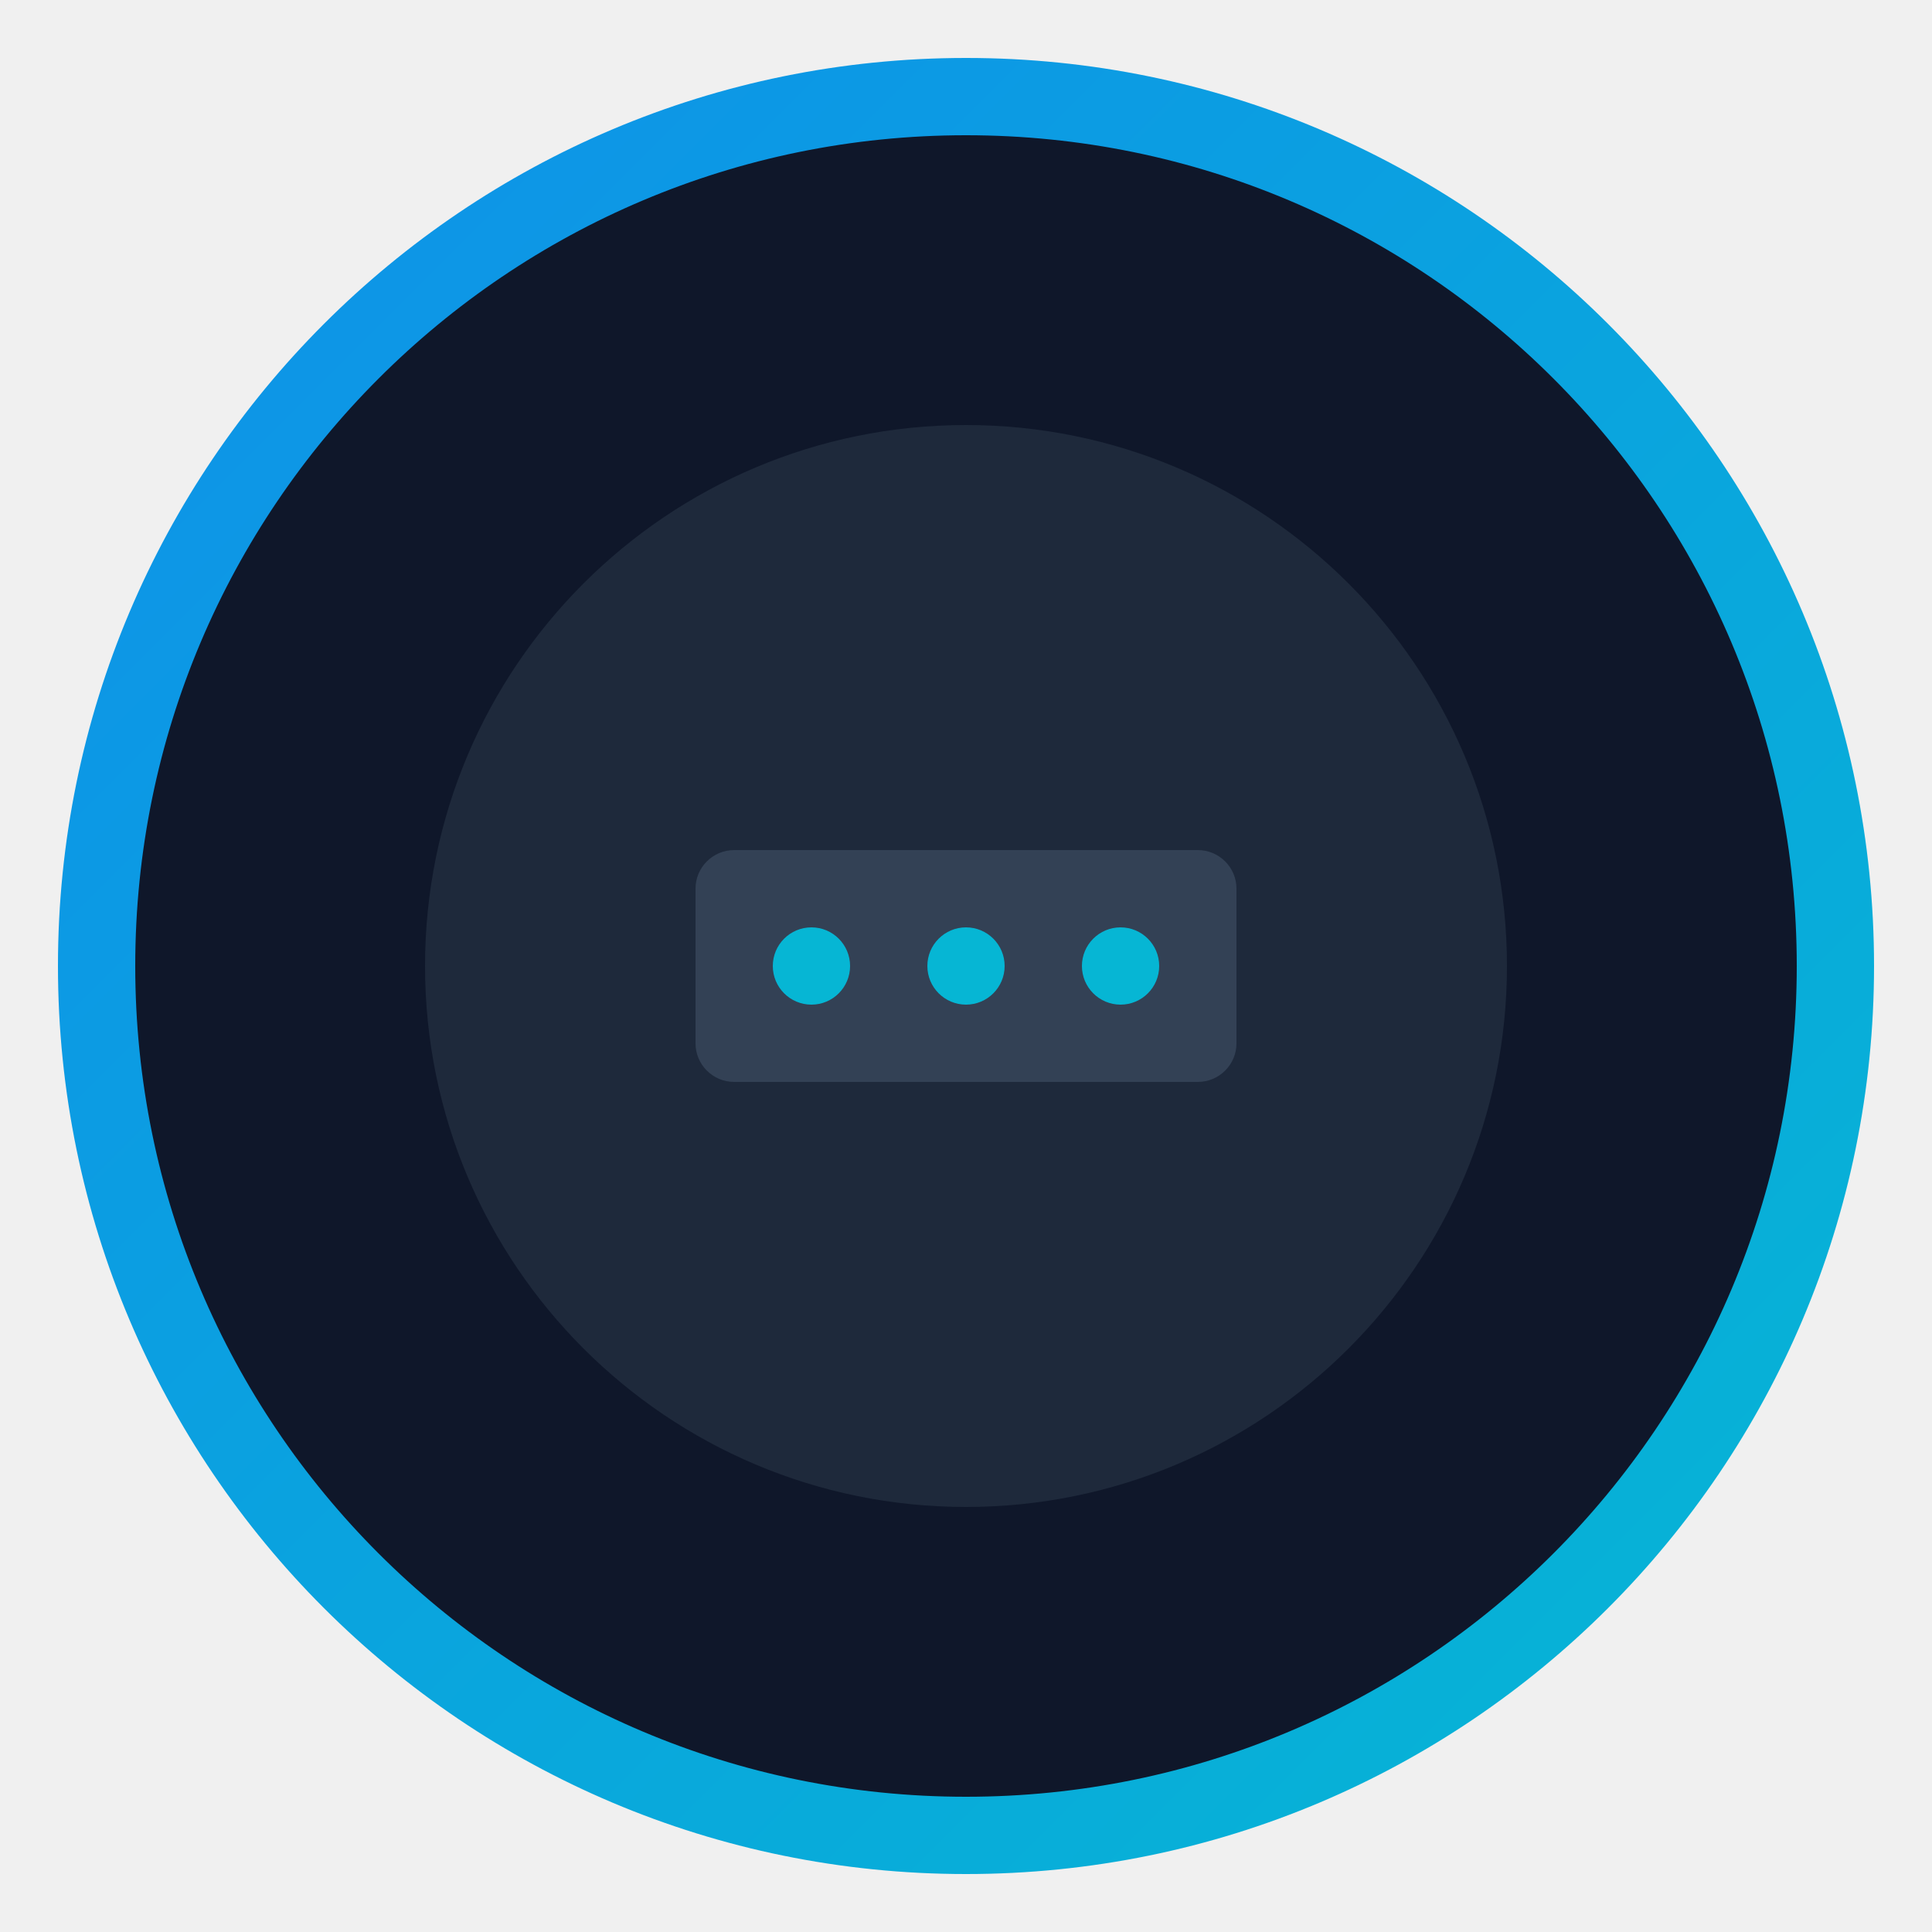
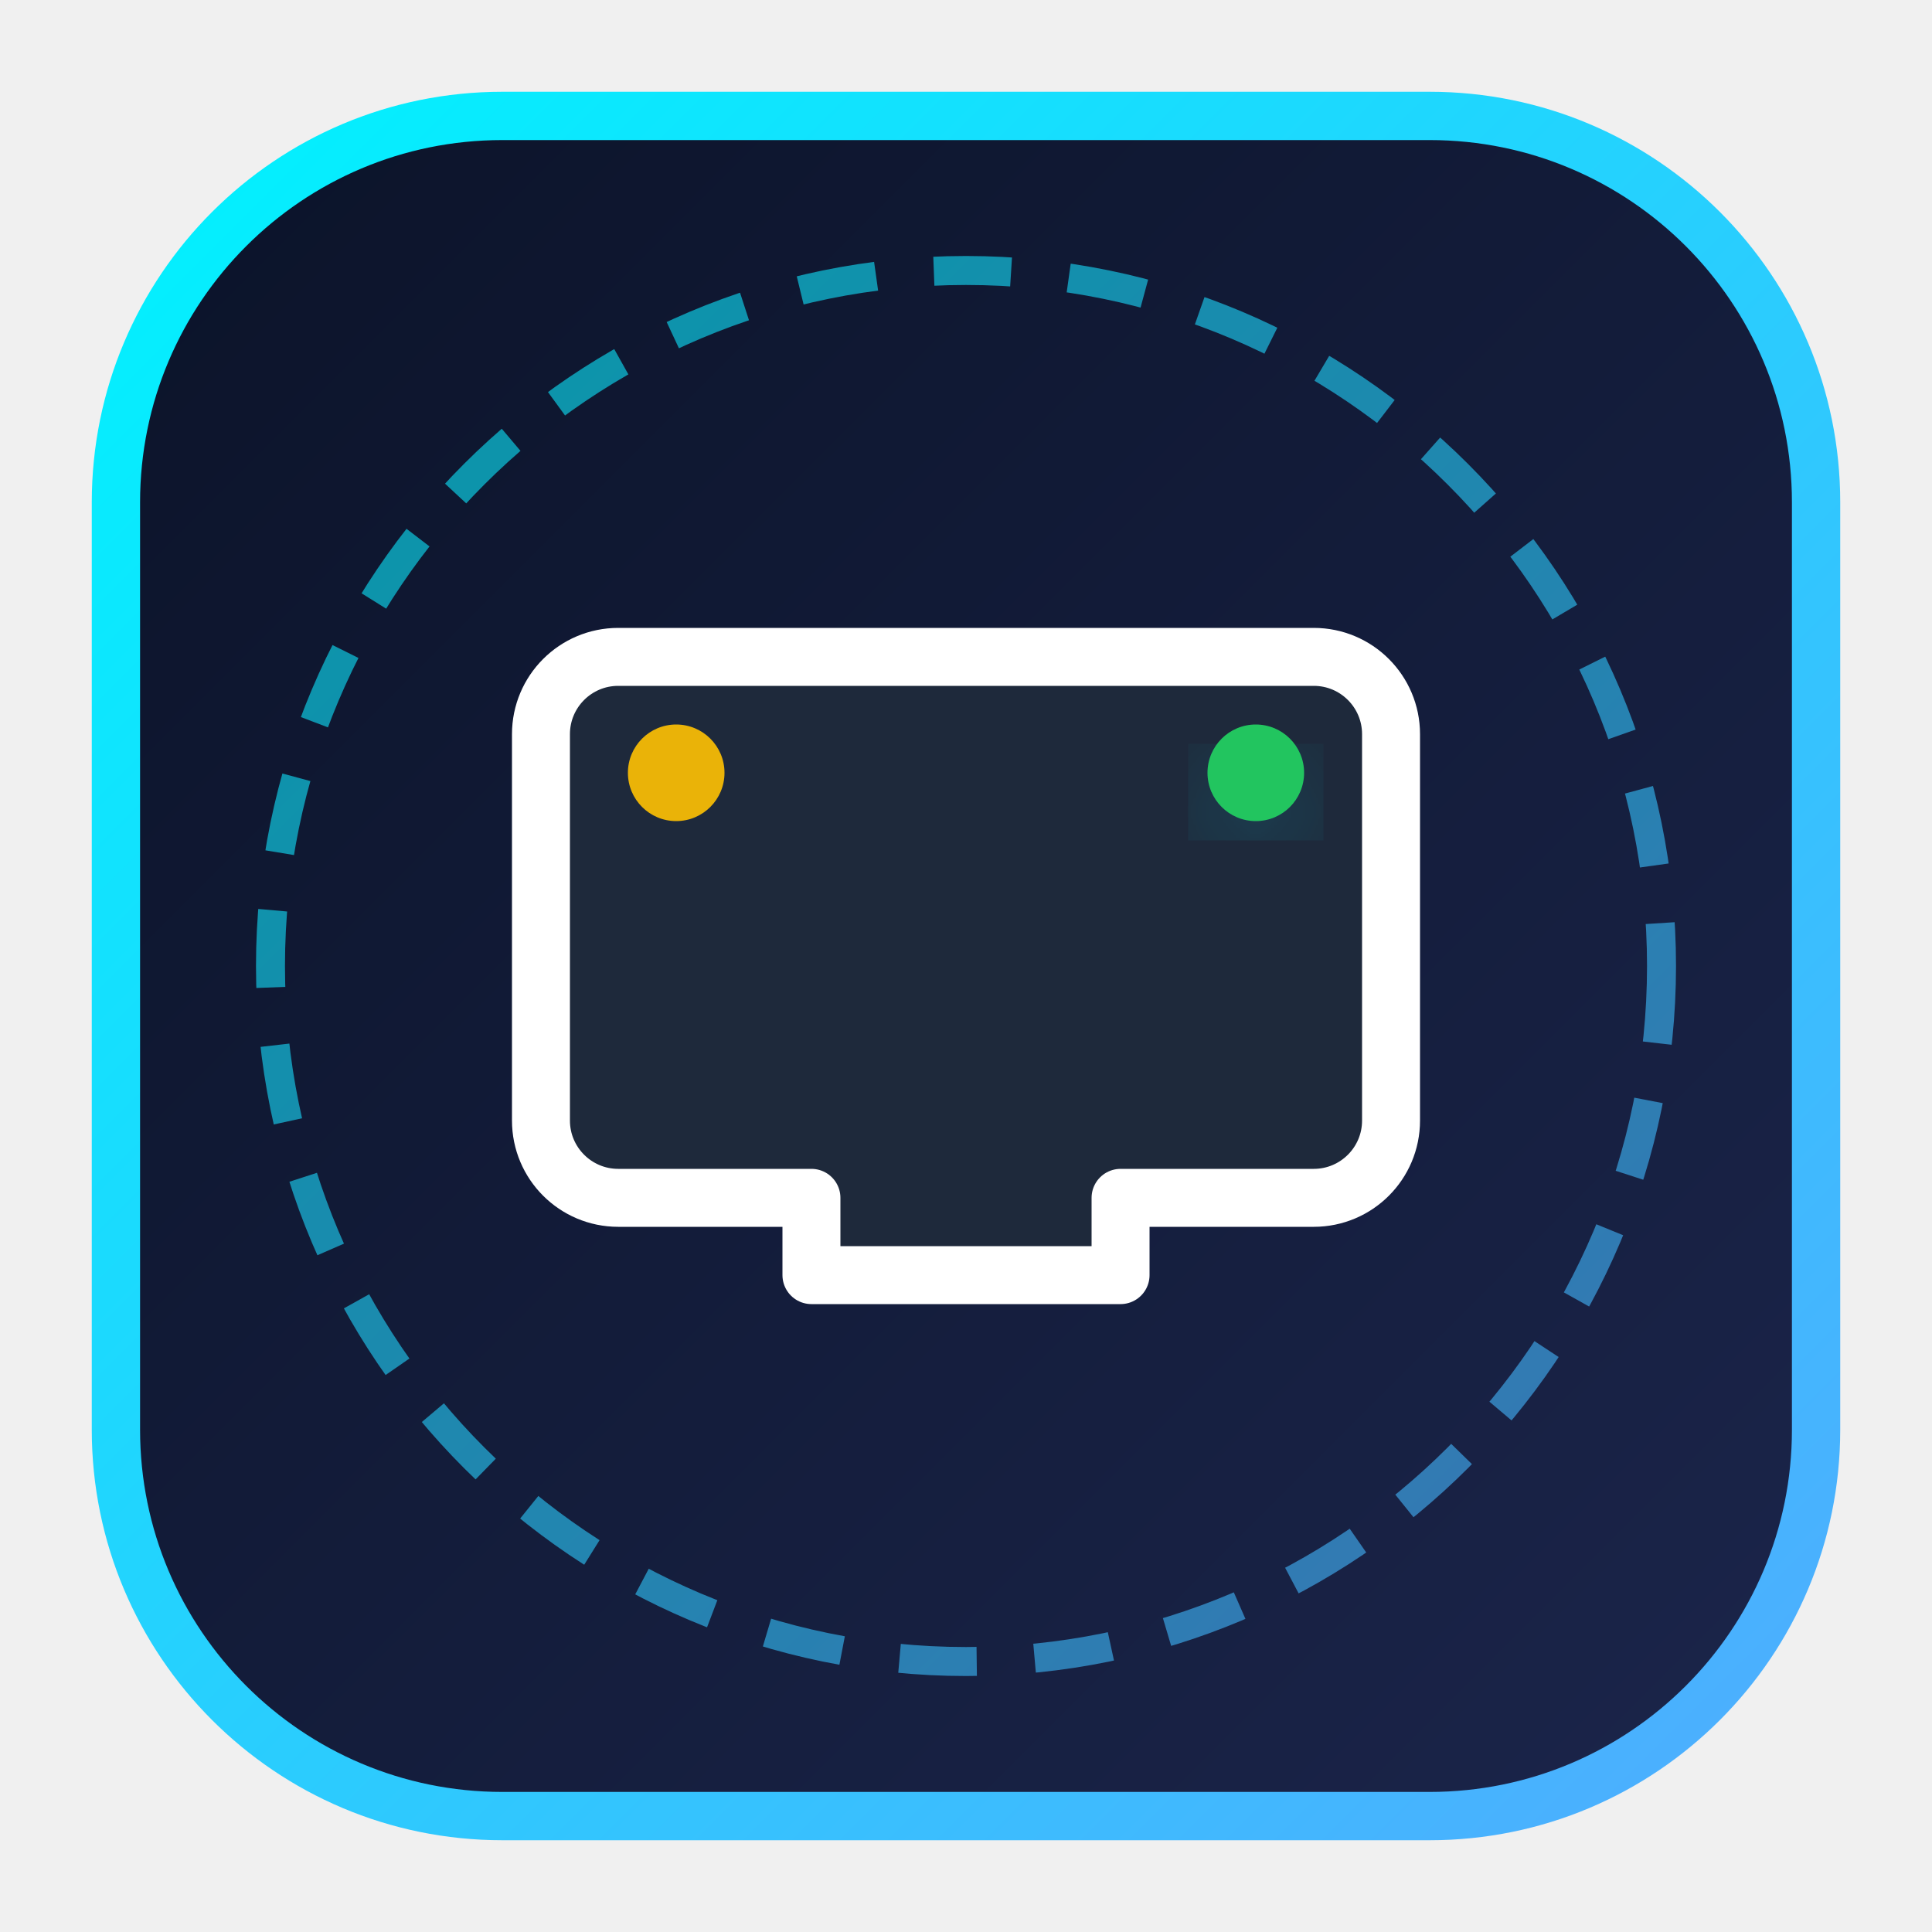
- <svg xmlns="http://www.w3.org/2000/svg" viewBox="0 0 100 100">
+ <svg xmlns="http://www.w3.org/2000/svg" viewBox="0 0 100 100" fill="none">
  <defs>
-     <linearGradient id="grad" x1="0%" y1="0%" x2="100%" y2="100%">
-       <stop offset="0%" stop-color="#0e91e9" />
-       <stop offset="100%" stop-color="#06b6d4" />
+     <linearGradient id="pi-bg-grad" x1="0%" y1="0%" x2="100%" y2="100%">
+       <stop offset="0%" stop-color="#0b1329" />
+       <stop offset="100%" stop-color="#1b254b" />
    </linearGradient>
-     <filter id="glow" x="-20%" y="-20%" width="140%" height="140%">
-       <drop-shadow dx="0" dy="4" stdDeviation="6" flood-color="#0e91e9" flood-opacity="0.5" />
+     <linearGradient id="pi-accent-grad" x1="0%" y1="0%" x2="100%" y2="100%">
+       <stop offset="0%" stop-color="#00f2fe" />
+       <stop offset="100%" stop-color="#4facfe" />
+     </linearGradient>
+     <filter id="pi-glow" x="-20%" y="-20%" width="140%" height="140%">
+       <feDropShadow dx="0" dy="2" stdDeviation="4" flood-color="#00f2fe" flood-opacity="0.6" />
    </filter>
  </defs>
-   <circle cx="50" cy="50" r="45" fill="#0f172a" stroke="url(#grad)" stroke-width="4" />
-   <circle cx="50" cy="50" r="28" fill="#1e293b" />
-   <path d="M 50 12 A 38 38 0 0 1 88 50" fill="none" stroke="#0e91e9" stroke-width="3" stroke-linecap="round" filter="url(#glow)" />
-   <rect x="36" y="44" width="28" height="12" rx="2" fill="#334155" />
-   <circle cx="42" cy="50" r="2" fill="#06b6d4" />
-   <circle cx="50" cy="50" r="2" fill="#06b6d4" />
-   <circle cx="58" cy="50" r="2" fill="#06b6d4" />
+   <rect x="6" y="6" width="88" height="88" rx="20" fill="url(#pi-bg-grad)" stroke="url(#pi-accent-grad)" stroke-width="2.5" />
+   <circle cx="50" cy="50" r="36" stroke="url(#pi-accent-grad)" stroke-width="1.5" stroke-dasharray="4 3" fill="none" opacity="0.6" />
+   <path d="M 32 34 L 68 34 A 4 4 0 0 1 72 38 L 72 58 A 4 4 0 0 1 68 62 L 58 62 L 58 66 L 42 66 L 42 62 L 32 62 A 4 4 0 0 1 28 58 L 28 38 A 4 4 0 0 1 32 34 Z" fill="#1e293b" stroke="#ffffff" stroke-width="3" stroke-linejoin="round" />
+   <line x1="38" y1="39" x2="38" y2="49" stroke="#00f2fe" stroke-width="2.5" stroke-linecap="round" filter="url(#pi-glow)" />
+   <line x1="44" y1="39" x2="44" y2="49" stroke="#00f2fe" stroke-width="2.5" stroke-linecap="round" filter="url(#pi-glow)" />
+   <line x1="50" y1="39" x2="50" y2="49" stroke="#00f2fe" stroke-width="2.5" stroke-linecap="round" filter="url(#pi-glow)" />
+   <line x1="56" y1="39" x2="56" y2="49" stroke="#00f2fe" stroke-width="2.5" stroke-linecap="round" filter="url(#pi-glow)" />
+   <line x1="62" y1="39" x2="62" y2="49" stroke="#00f2fe" stroke-width="2.5" stroke-linecap="round" filter="url(#pi-glow)" />
+   <circle cx="65" cy="40" r="2.5" fill="#22c55e" filter="url(#pi-glow)" />
+   <circle cx="35" cy="40" r="2.5" fill="#eab308" />
</svg>
